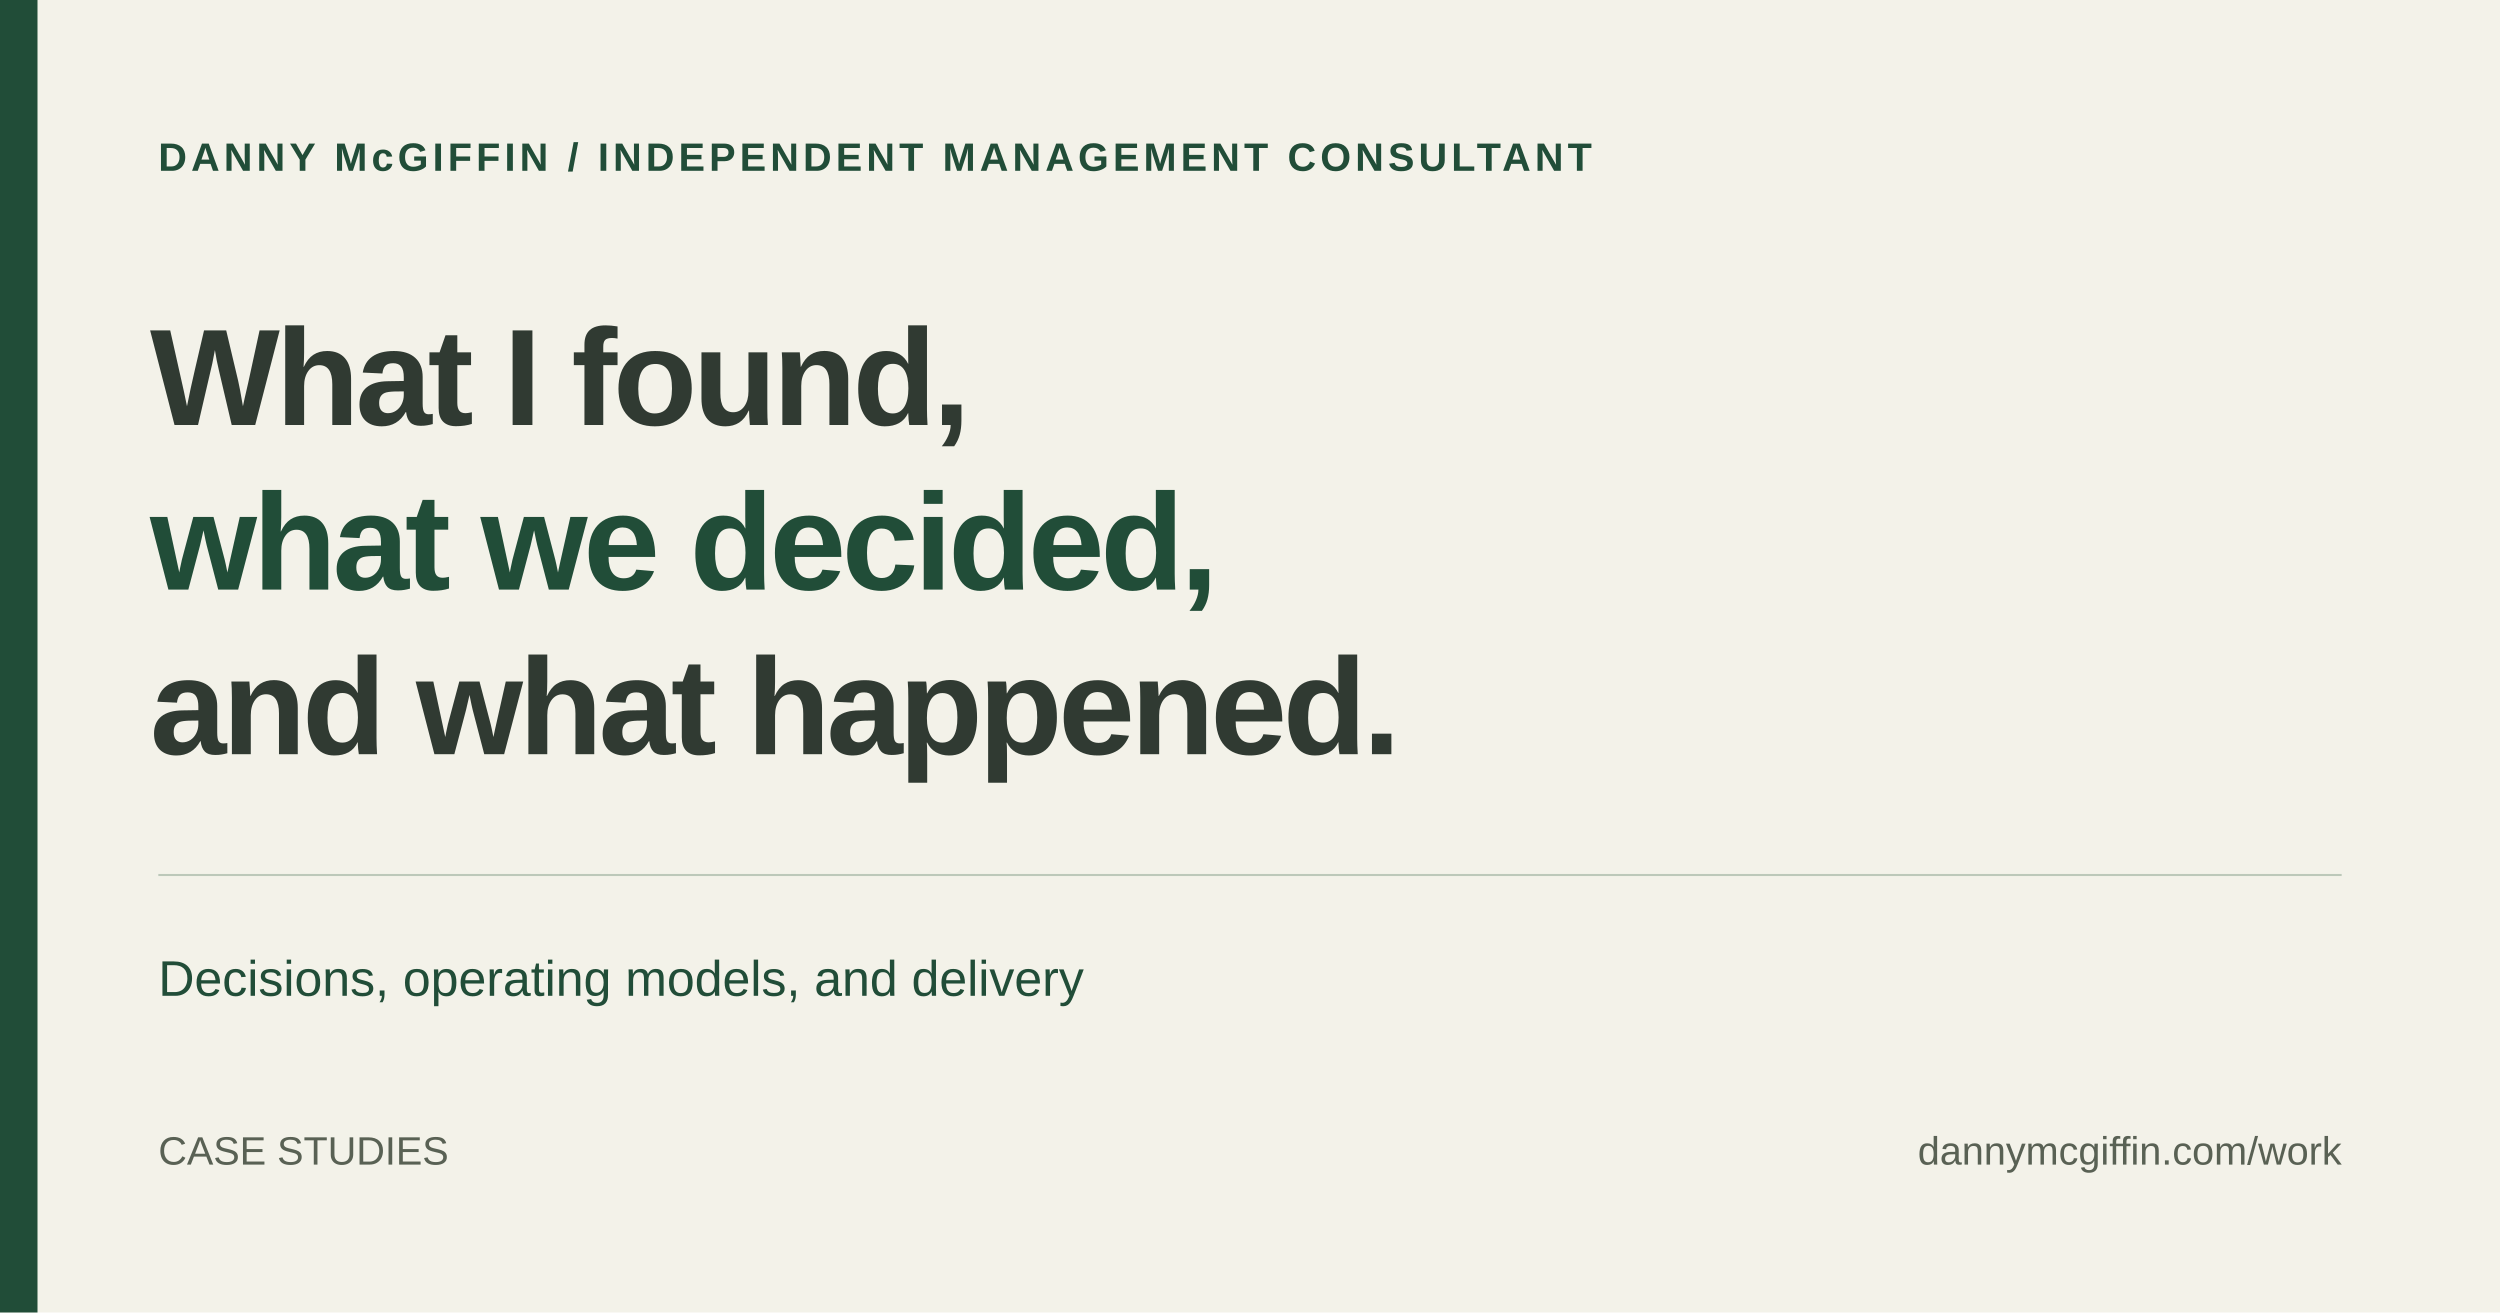
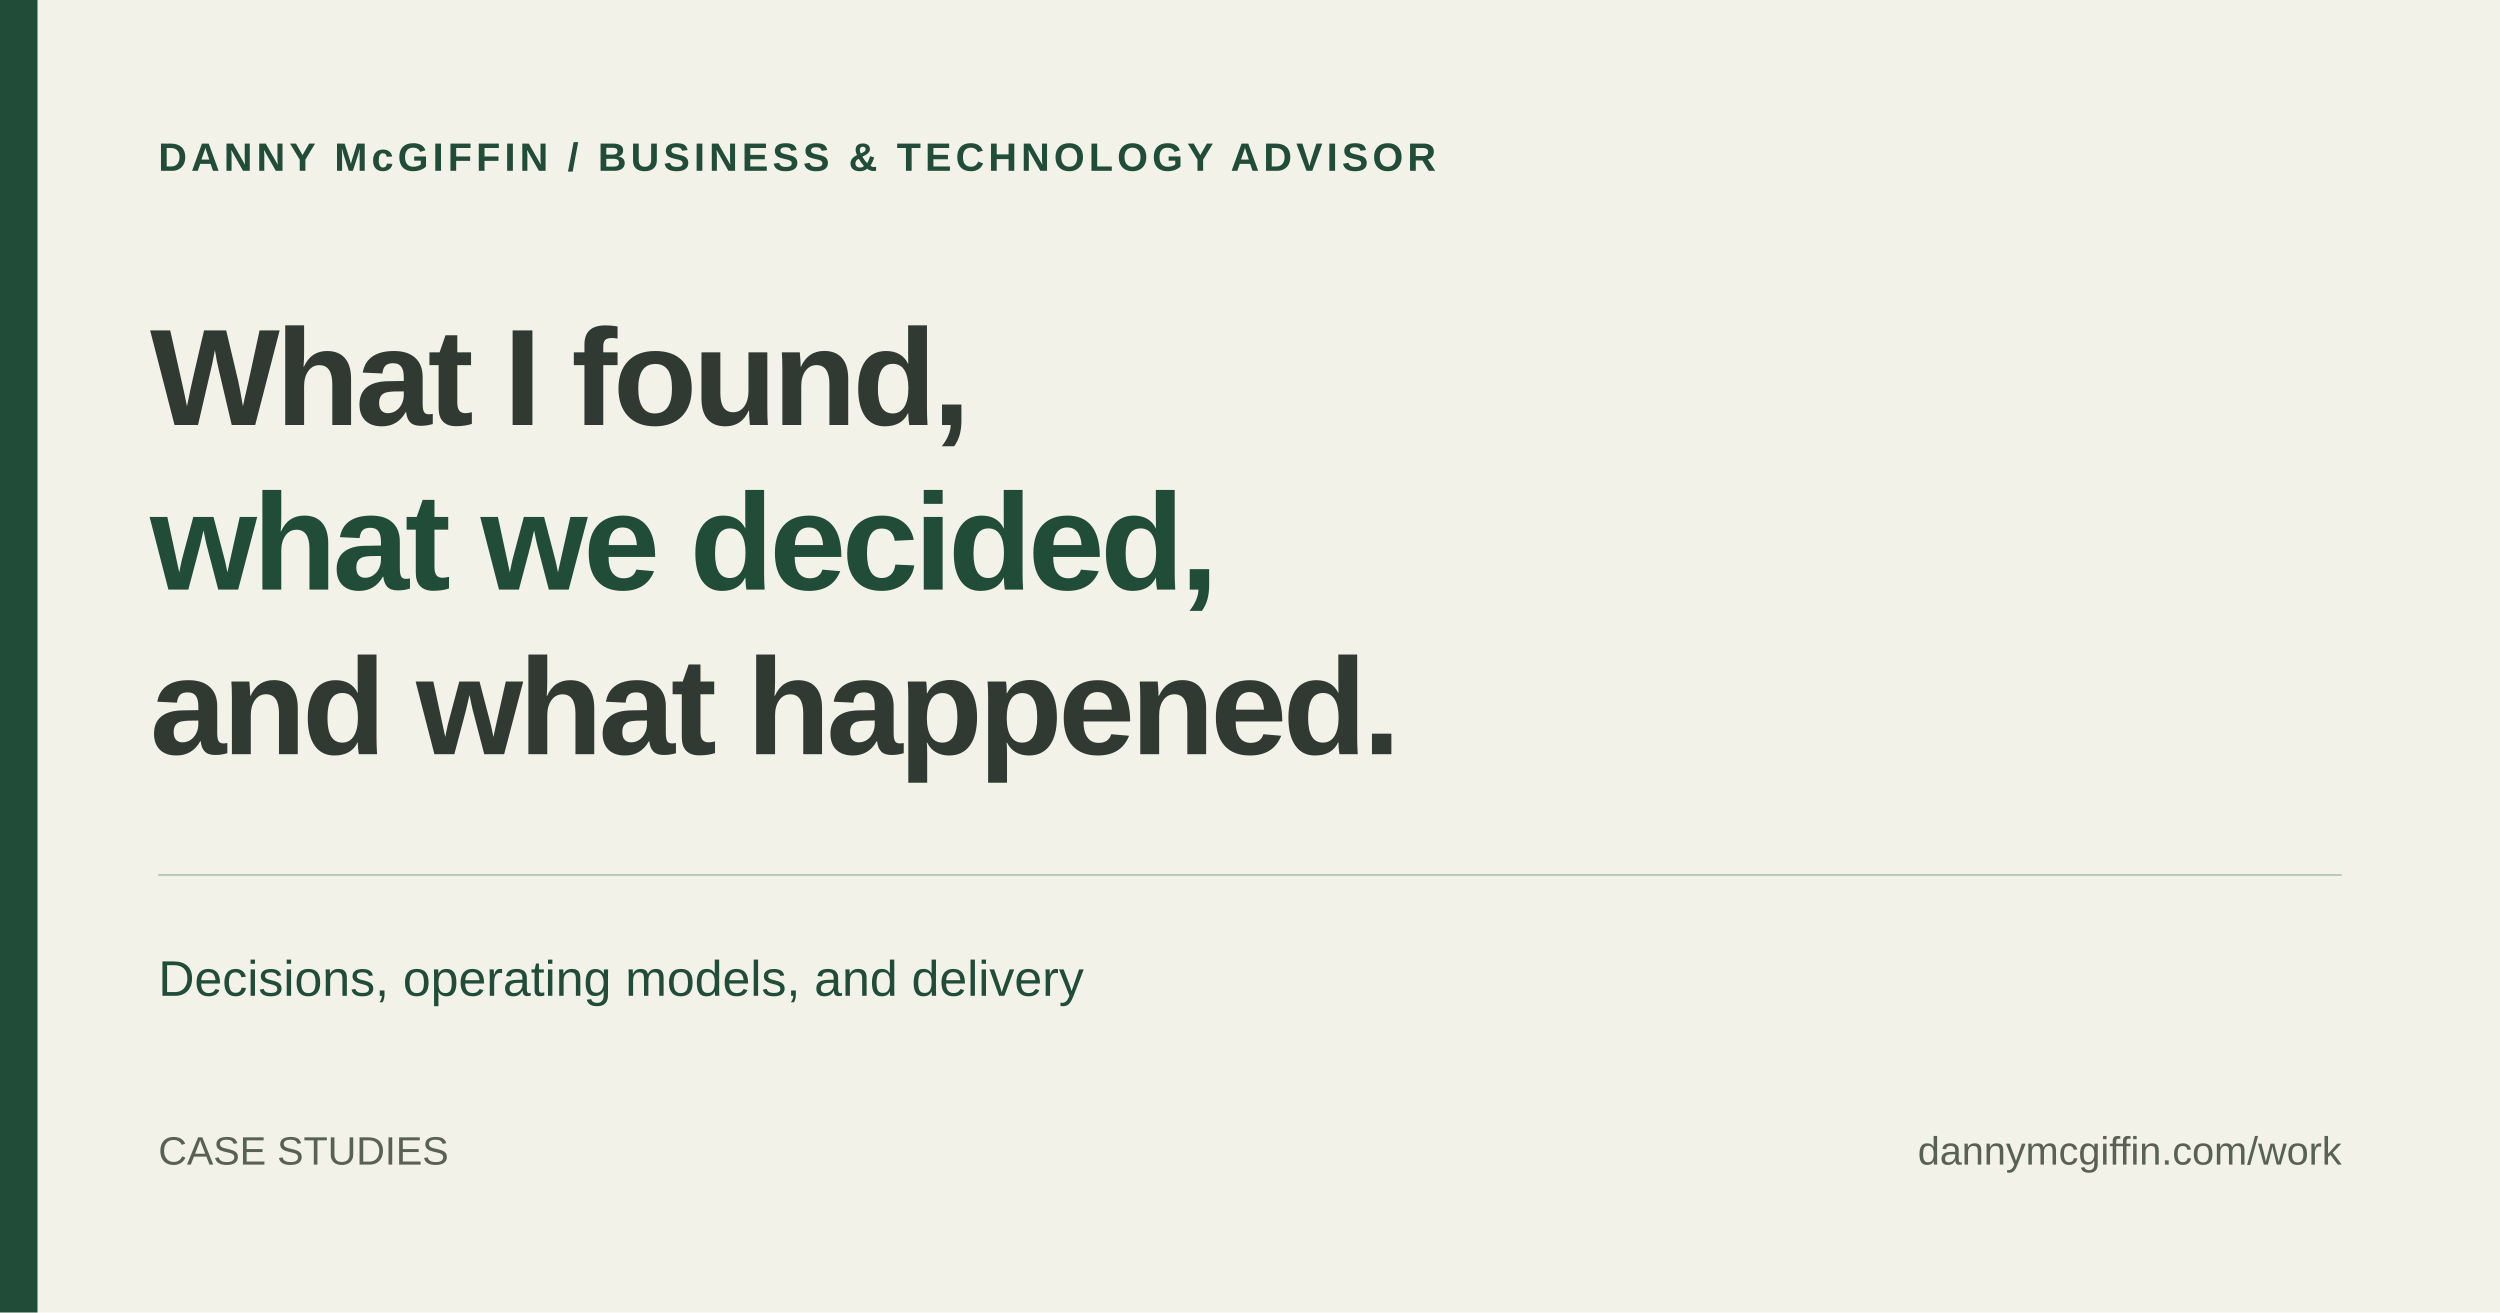
<svg xmlns="http://www.w3.org/2000/svg" width="1200" height="630" viewBox="0 0 1200 630">
  <rect width="1200" height="630" fill="#f3f2e9" />
  <rect width="18" height="630" fill="#214d38" />
  <g font-family="Arial, sans-serif">
-     <text x="76" y="82" font-size="19" font-weight="700" letter-spacing="2" fill="#214d38">DANNY McGIFFIN / INDEPENDENT MANAGEMENT CONSULTANT</text>
+     <text x="76" y="82" font-size="19" font-weight="700" letter-spacing="2" fill="#214d38">DANNY McGIFFIN / BUSINESS &amp; TECHNOLOGY ADVISOR</text>
    <g font-size="66" font-weight="700" letter-spacing="-2" fill="#303a32">
      <text x="72" y="204">What I found,</text>
      <text x="72" y="283" fill="#214d38">what we decided,</text>
      <text x="72" y="362">and what happened.</text>
    </g>
    <path d="M76 420H1124" stroke="#bcc8b9" />
    <text x="76" y="478" font-size="24" fill="#214d38">Decisions, operating models, and delivery</text>
    <text x="76" y="559" font-size="19" fill="#596154">CASE STUDIES</text>
    <text x="1124" y="559" font-size="19" text-anchor="end" fill="#596154">dannymcgiffin.com/work</text>
  </g>
</svg>
